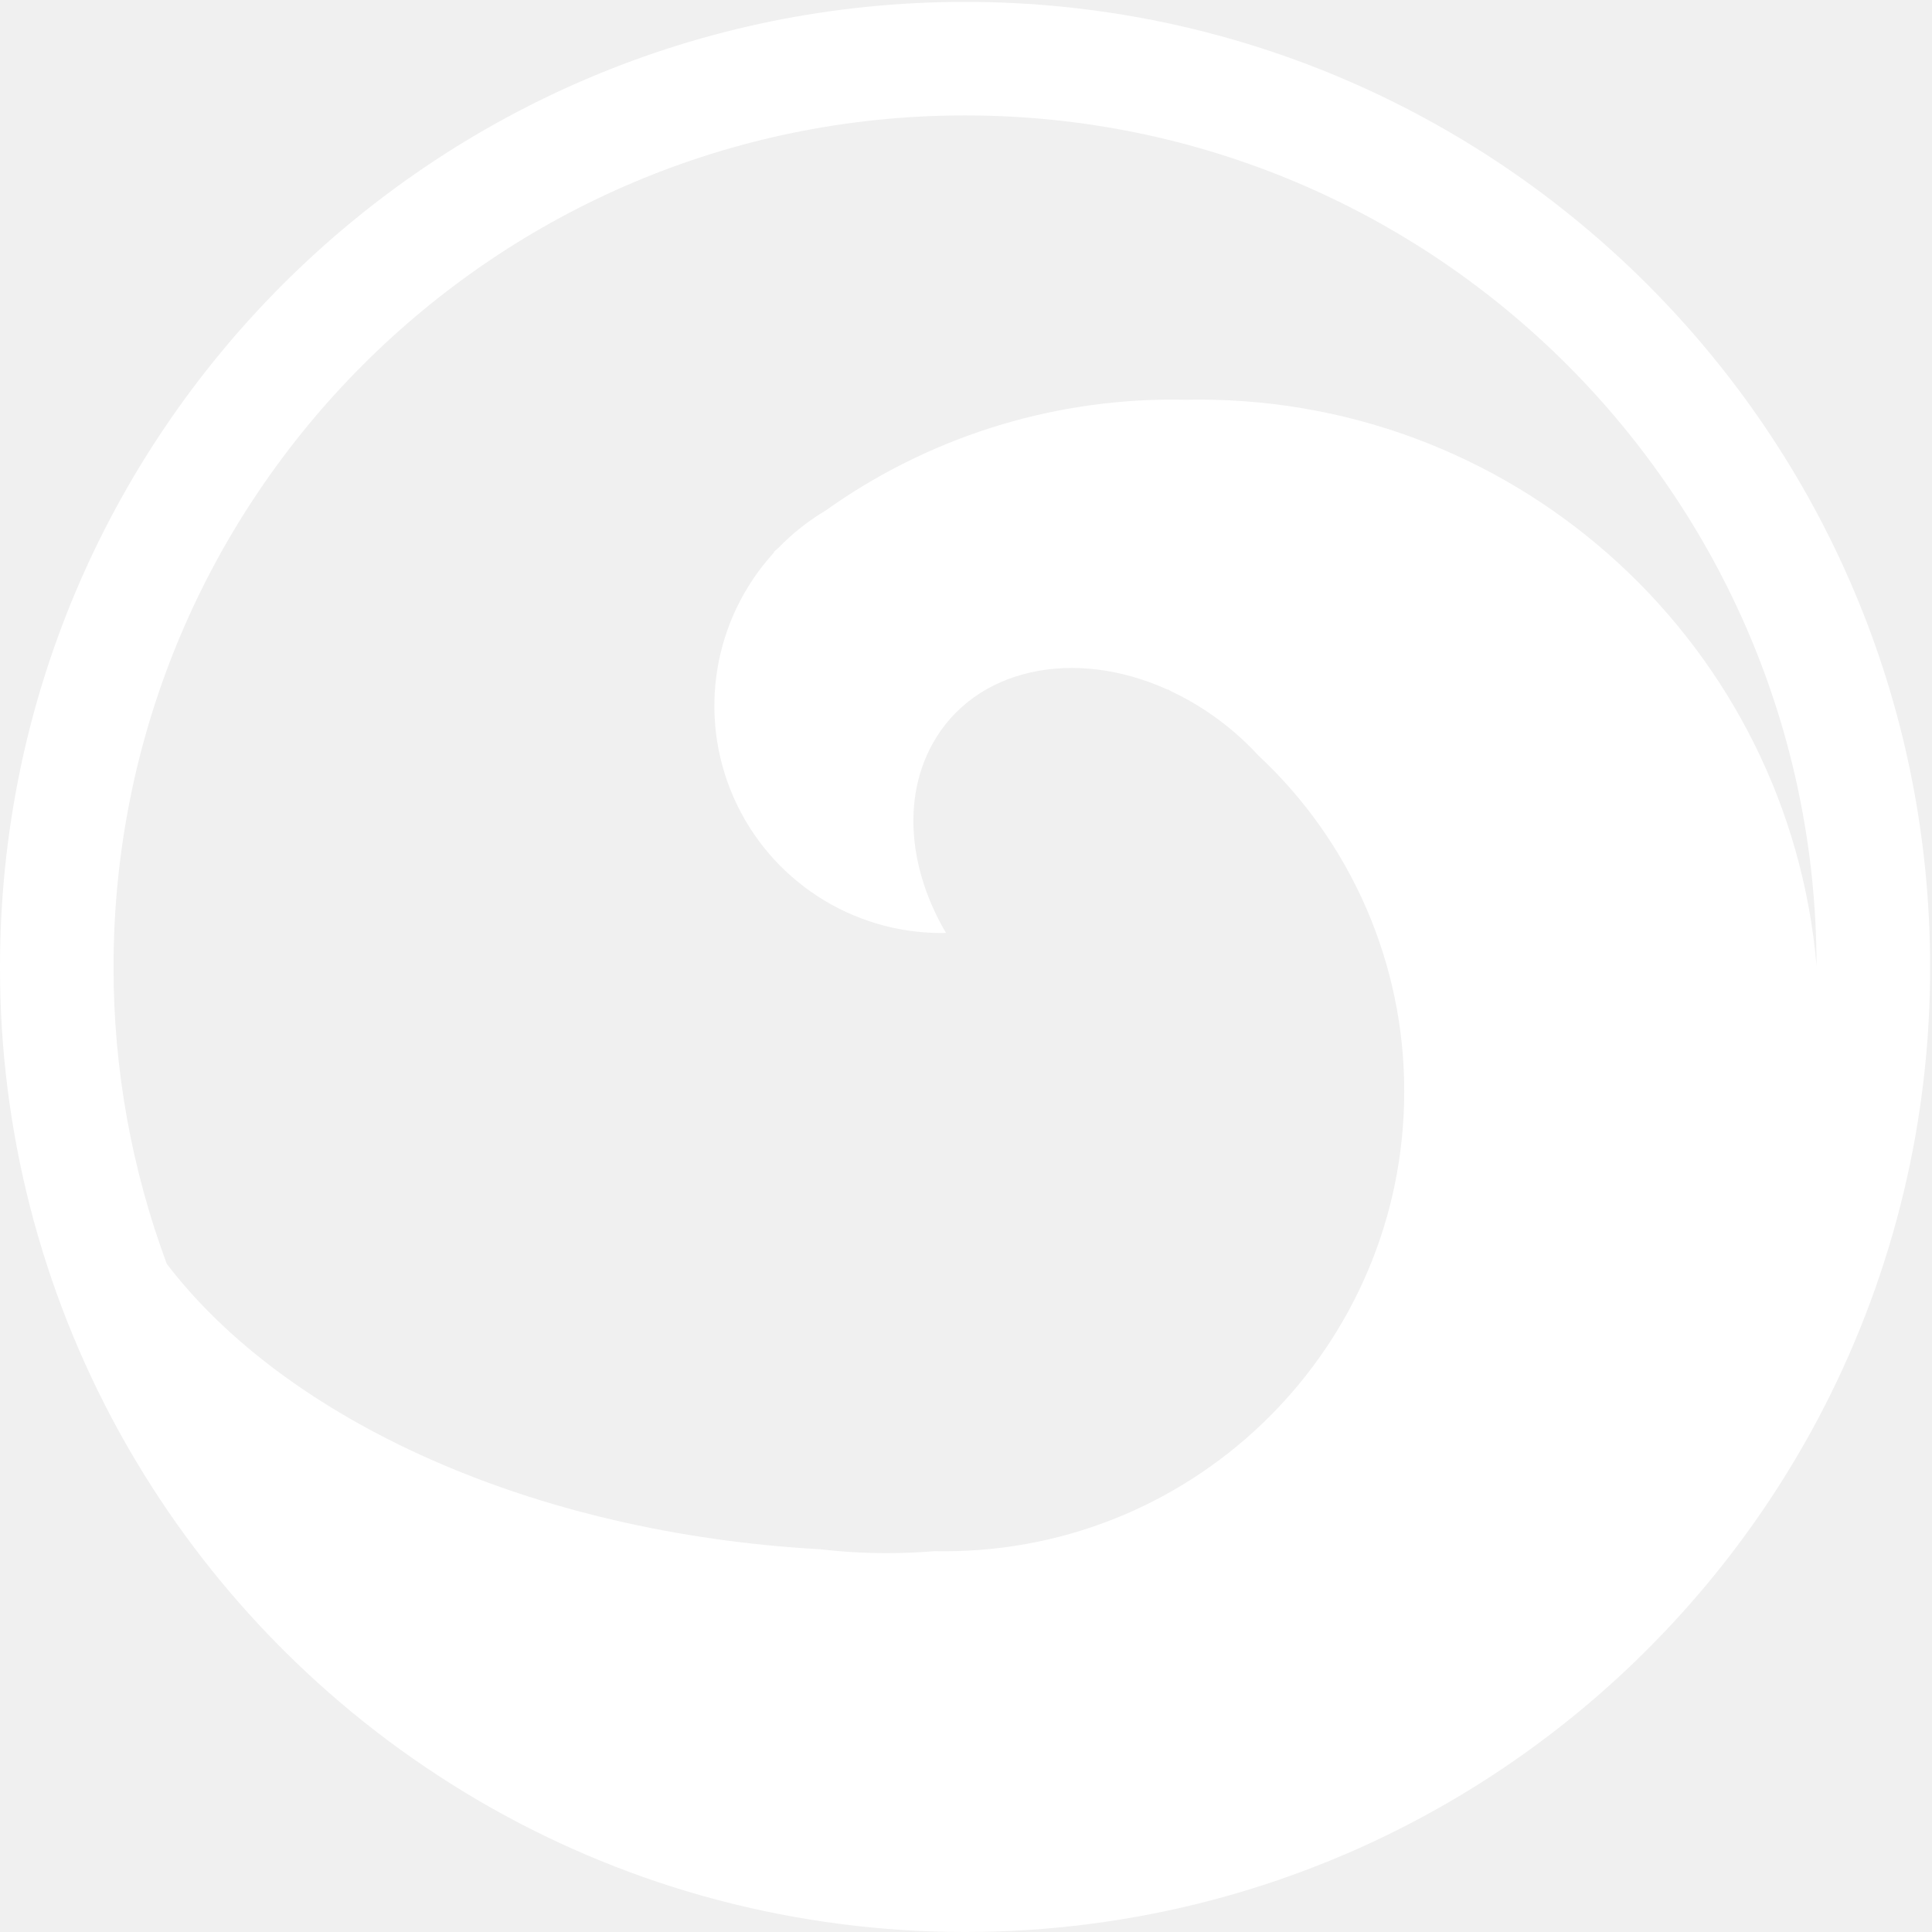
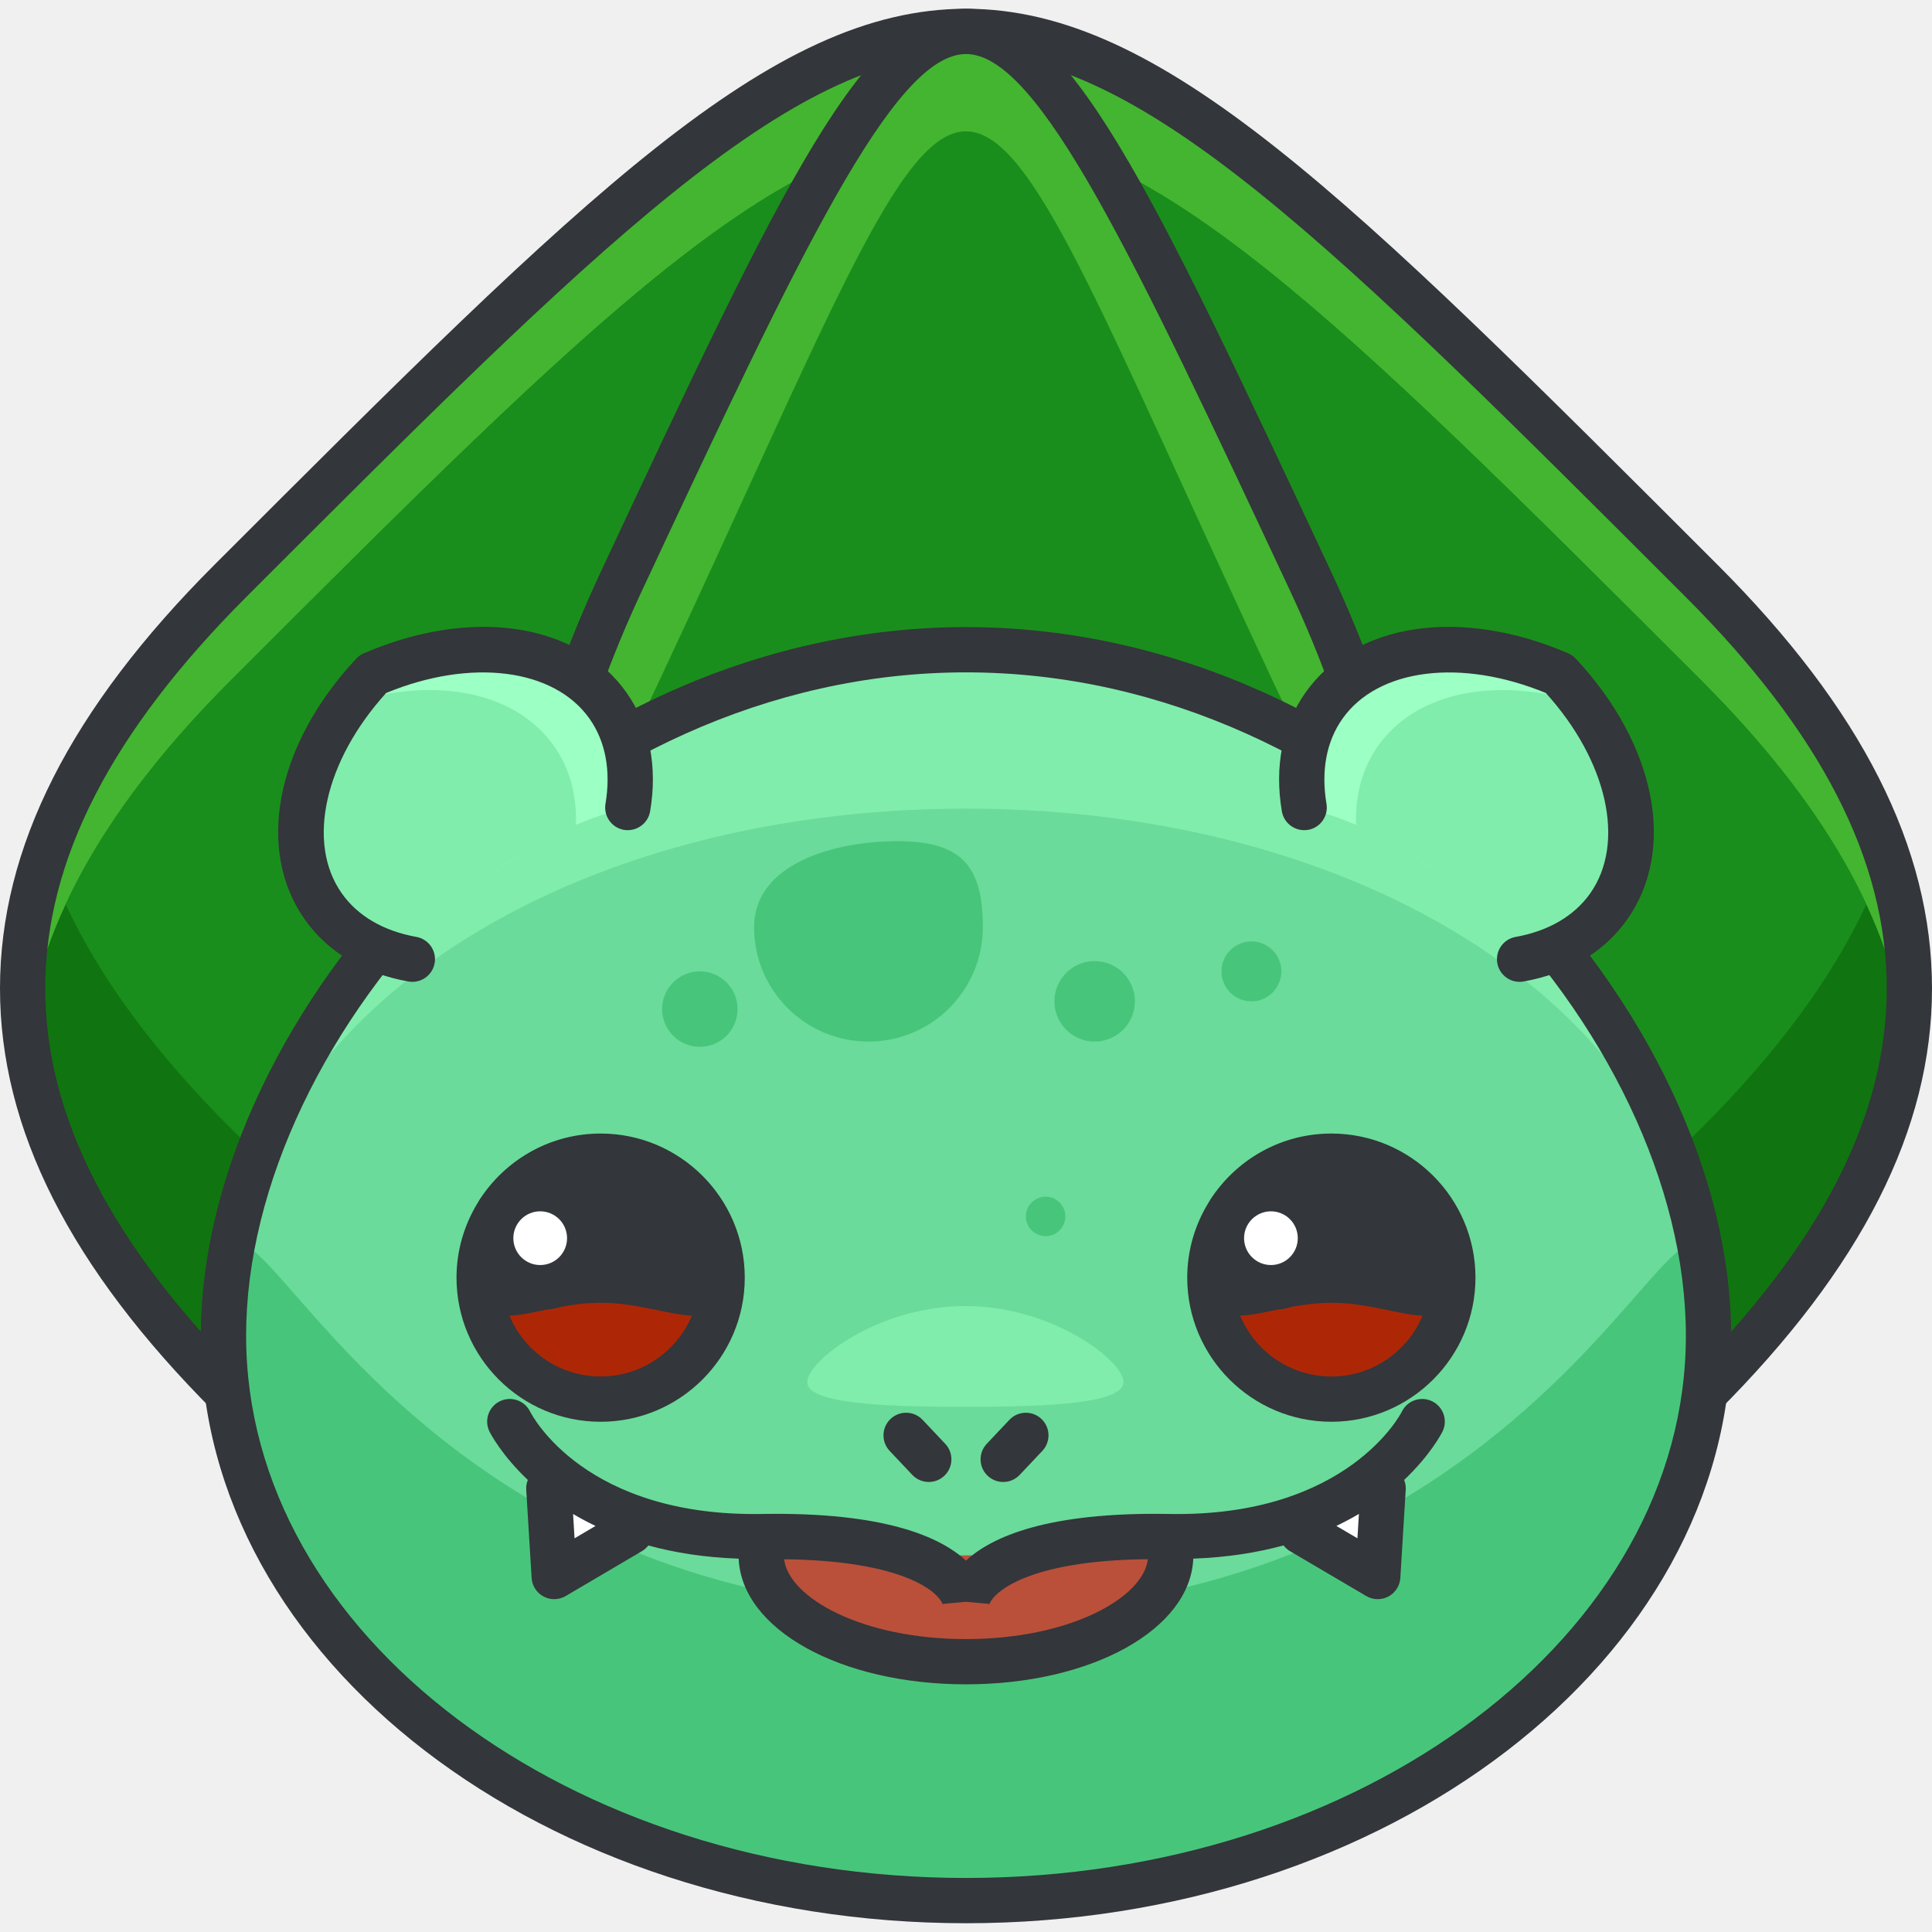
- <svg xmlns="http://www.w3.org/2000/svg" t="1575202564746" class="icon" viewBox="0 0 1024 1024" version="1.1" p-id="11927" width="128" height="128">
-   <defs>
-     <style type="text/css" />
-   </defs>
-   <path d="M967.054 745.335q-1.483 2.897-2.997 5.763c-0.307 0.579-0.62 1.156-0.929 1.734q-1.06 1.987-2.131 3.965c-0.39 0.715-0.786 1.428-1.18 2.141q-0.971 1.762-1.951 3.519c-0.429 0.764-0.863 1.525-1.299 2.286q-0.949 1.671-1.907 3.337-0.677 1.172-1.364 2.339-0.951 1.625-1.913 3.246-0.699 1.177-1.407 2.348-0.967 1.605-1.945 3.203-0.712 1.165-1.432 2.326-0.994 1.598-1.998 3.197-0.718 1.138-1.439 2.274-1.033 1.619-2.079 3.231-0.708 1.099-1.421 2.186-1.092 1.669-2.198 3.328c-0.453 0.679-0.899 1.36-1.358 2.037q-1.199 1.785-2.423 3.558c-0.4 0.584-0.799 1.173-1.199 1.755q-1.468 2.121-2.957 4.224c-0.245 0.346-0.486 0.694-0.73 1.04q-3.769 5.305-7.668 10.51c-0.311 0.415-0.626 0.825-0.938 1.238q-1.474 1.954-2.96 3.896c-0.413 0.536-0.83 1.069-1.246 1.604q-1.355 1.747-2.721 3.486c-0.459 0.581-0.921 1.159-1.383 1.738q-1.322 1.66-2.653 3.31-0.723 0.893-1.453 1.781-1.324 1.618-2.658 3.229-0.737 0.887-1.48 1.77-1.347 1.609-2.709 3.206-0.734 0.862-1.473 1.72-1.399 1.623-2.807 3.235c-0.474 0.541-0.948 1.085-1.425 1.624q-1.475 1.672-2.966 3.331c-0.44 0.49-0.877 0.98-1.318 1.468q-1.611 1.778-3.238 3.542l-1.099 1.199q-1.879 2.024-3.78 4.029c-0.206 0.216-0.408 0.435-0.613 0.65q-6.807 7.158-13.886 14.053l-0.366 0.353q-2.136 2.075-4.296 4.127c-0.28 0.266-0.562 0.529-0.843 0.799q-1.934 1.828-3.885 3.637c-0.352 0.326-0.705 0.648-1.058 0.973q-1.863 1.715-3.742 3.415-0.575 0.518-1.153 1.035-1.855 1.665-3.726 3.313l-1.172 1.027q-1.893 1.654-3.796 3.29l-1.123 0.961q-1.974 1.682-3.964 3.345c-0.331 0.276-0.66 0.553-0.992 0.828q-2.12 1.762-4.262 3.497l-0.735 0.599q-2.398 1.939-4.812 3.85l-0.227 0.181q-13.041 10.29-26.755 19.746l-0.158 0.108q-2.613 1.798-5.252 3.568l-0.471 0.314q-2.498 1.671-5.014 3.313l-0.606 0.394q-2.474 1.608-4.967 3.189l-0.621 0.393q-2.522 1.592-5.064 3.158l-0.525 0.324q-2.646 1.624-5.314 3.218l-0.292 0.175a509.962 509.962 0 0 1-53.521 27.773l-0.106 0.048q-3.023 1.346-6.064 2.654l-0.14 0.049a508.13 508.13 0 0 1-70.641 24.376 514.996 514.996 0 0 1-262.331 0 508.279 508.279 0 0 1-120.743-49.252 513.267 513.267 0 0 1-102.973-76.91l-0.042-0.04q-2.287-2.206-4.548-4.439l-0.06-0.06q-2.26-2.233-4.496-4.496l-0.042-0.042A513.614 513.614 0 0 1 72.63 775.354l-0.035-0.059q-1.641-2.734-3.249-5.495l-0.049-0.084q-1.606-2.757-3.18-5.535l-0.037-0.065q-1.586-2.802-3.139-5.626A509.193 509.193 0 0 1 0.001 512.498C0.001 230.005 229.006 0.999 511.5 0.999s511.499 229.006 511.499 511.499a509.348 509.348 0 0 1-55.945 232.836zM511.5 61.175C262.244 61.175 60.177 263.242 60.177 512.498a450.331 450.331 0 0 0 28.23 157.399c63.386 82.819 193.265 142.76 346.273 151.239a305.601 305.601 0 0 0 35.36 2.058q12.86 0 25.399-1.052 2.53 0.053 5.071 0.053c134.625 0 243.761-109.136 243.761-243.761a243.019 243.019 0 0 0-77.343-178.051A150.571 150.571 0 0 0 639.075 376.671a146.21 146.21 0 0 0-18.304-10.27c-0.578-0.328-1.144-0.674-1.724-0.999 0 0.063 0.007 0.127 0.011 0.191-49.6-22.541-102.488-11.634-124.795 28.648-16.284 29.41-12.288 67.305 7.133 100.214-0.799 0.015-1.583 0.06-2.382 0.06a120.373 120.373 0 0 1-88.813-201.635c-0.01-0.133-0.015-0.268-0.025-0.4 0.799-0.712 1.611-1.406 2.417-2.109A120.813 120.813 0 0 1 437.572 270.613 316.654 316.654 0 0 1 621.892 211.793c2.255 0 4.496 0.039 6.743 0.085 2.248-0.045 4.489-0.085 6.743-0.085 171.932 0 313.007 132.021 327.438 300.214C962.551 262.975 760.594 61.175 511.5 61.175z" fill="#ffffff" p-id="11928" />
+ <svg xmlns="http://www.w3.org/2000/svg" version="1.1" id="Layer_1" x="0px" y="0px" viewBox="0 0 128.041 128.041" style="enable-background:new 0 0 128.041 128.041;" xml:space="preserve">
+   <g>
+     <g>
+       <g>
+         <path style="fill:#43B530;" d="M112.767,38.491c18.363,18.363,18.365,35.658,0.002,54.022c-18.365,18.367-79.133,18.365-97.496,0     c-18.363-18.363-18.365-35.658,0-54.022C63.82-10.057,64.22-10.057,112.767,38.491z" />
+       </g>
+       <g>
+         <path style="fill:#107510;" d="M15.273,45.116C7.228,53.159,2.708,60.999,1.712,68.814c0.996,7.814,5.516,15.654,13.561,23.699     c18.363,18.365,79.131,18.367,97.496,0c8.043-8.043,12.563-15.883,13.559-23.697c-0.996-7.814-5.516-15.654-13.56-23.699     C64.22-3.432,63.82-3.432,15.273,45.116z" />
+       </g>
+       <g>
+         <path style="fill:#1A8E1C;" d="M15.273,45.116c-5.006,5.004-8.645,9.93-10.92,14.818c2.275,4.891,5.915,9.816,10.92,14.82     c18.363,18.365,79.131,18.367,97.496,0c5.004-5.004,8.643-9.93,10.919-14.818c-2.276-4.891-5.916-9.816-10.921-14.82     C64.22-3.432,63.82-3.432,15.273,45.116z" />
+       </g>
+       <g>
+         <path style="fill:#33363A;" d="M64.022,107.787c-0.001,0,0,0-0.002,0c-21.956,0-41.042-5.446-49.808-14.214     C4.649,84.01,0,74.828,0,65.502c0-9.326,4.648-18.509,14.212-28.071C38.747,12.895,51.062,0.58,64.02,0.58     s25.273,12.314,49.808,36.851c9.563,9.563,14.212,18.745,14.213,28.071s-4.648,18.509-14.211,28.071     C105.063,102.341,85.977,107.787,64.022,107.787z M64.02,3.58c-11.716,0-24.492,12.776-47.687,35.972     C7.361,48.524,3,57.012,3,65.502c0,8.489,4.361,16.978,13.333,25.95c8.225,8.226,26.497,13.335,47.687,13.335     c21.19,0.001,39.463-5.109,47.688-13.335c8.972-8.972,13.333-17.46,13.332-25.95c0-8.489-4.362-16.979-13.334-25.95l0,0     C88.512,16.357,75.736,3.58,64.02,3.58z" />
+       </g>
+     </g>
+     <g>
+       <g>
+         <path style="fill:#43B530;" d="M86.844,38.491c8.599,18.363,8.599,35.658,0.001,54.022c-8.599,18.367-37.051,18.365-45.648,0     c-8.599-18.363-8.6-35.658-0.001-54.022C63.927-10.057,64.114-10.057,86.844,38.491z" />
+       </g>
+       <g>
+         <path style="fill:#1A8E1C;" d="M43.696,45.116c-3.767,8.043-8.383,15.883-8.849,23.697c0.466,7.814,2.582,15.654,6.35,23.699     c8.598,18.365,37.05,18.367,45.648,0c3.766-8.043,5.883-15.883,6.349-23.697c-0.466-7.814-5.083-15.654-8.85-23.699     C61.614-3.432,66.427-3.432,43.696,45.116z" />
+       </g>
+       <g>
+         <path style="fill:#33363A;" d="M64.021,107.787C64.021,107.787,64.022,107.787,64.021,107.787     c-10.689,0-19.956-5.609-24.183-14.639c-8.833-18.862-8.833-36.433-0.001-55.293C51.82,12.263,57.291,0.58,64.021,0.58     c0,0,0,0,0,0c6.73,0,12.199,11.681,24.182,37.275c8.832,18.861,8.833,36.431,0.001,55.293     C83.977,102.178,74.709,107.787,64.021,107.787z M64.021,3.58c-4.822-0.001-11.087,13.38-21.466,35.547     c-8.425,17.993-8.425,34.755,0.001,52.75c3.728,7.963,11.954,12.91,21.466,12.91c9.512,0,17.737-4.947,21.465-12.91     c8.425-17.994,8.424-34.756-0.001-52.75l0,0C75.107,16.96,68.842,3.58,64.021,3.58z" />
+       </g>
+     </g>
+     <g>
+       <path style="fill:#80EDAC;" d="M113.229,88.519c0,20.676-22.032,37.441-49.209,37.441c-27.178,0-49.209-16.766-49.209-37.441    c0-20.68,22.031-45.459,49.209-45.459C91.197,43.06,113.229,67.839,113.229,88.519z" />
+     </g>
+     <g>
+       <path style="fill:#6ADB9A;" d="M113.229,88.519c0,20.676-22.032,37.441-49.209,37.441c-27.178,0-49.209-16.766-49.209-37.441    c0-20.68,22.031-34.928,49.209-34.928C91.197,53.591,113.229,67.839,113.229,88.519z" />
+     </g>
+     <g>
+       <path style="fill:#80EDAC;" d="M74.457,91.593c0,1.393-4.691,1.643-10.479,1.643S53.5,92.986,53.5,91.593    c0-1.394,4.691-5.037,10.479-5.037S74.457,90.198,74.457,91.593z" />
+     </g>
+     <g>
+       <path style="fill:#47C67B;" d="M113.229,88.519c0,20.676-22.032,37.441-49.209,37.441c-27.178,0-49.209-16.766-49.209-37.441    c0-20.682,6.261,18.34,49.209,18.34S113.229,67.837,113.229,88.519z" />
+     </g>
+     <g>
+       <path style="fill:#BA503A;" d="M77.603,103.081c0,3.893-6.082,7.047-13.583,7.047s-13.583-3.154-13.583-7.047" />
+     </g>
+     <g>
+       <path style="fill:#33363A;" d="M64.02,127.46c-27.961,0-50.709-17.469-50.709-38.941c0-21.27,22.62-46.959,50.709-46.959    s50.709,25.689,50.709,46.959C114.729,109.991,91.981,127.46,64.02,127.46z M64.02,44.56c-26.428,0-47.709,24.048-47.709,43.959    c0,19.818,21.402,35.941,47.709,35.941s47.709-16.123,47.709-35.941C111.729,68.608,90.448,44.56,64.02,44.56z" />
+     </g>
+     <g>
+       <path style="fill:#AD2707;" d="M47.858,84.675c0,4.449-3.605,8.051-8.052,8.051c-4.447,0-8.051-3.602-8.051-8.051    c0-4.447,3.604-8.051,8.051-8.051C44.252,76.624,47.858,80.228,47.858,84.675z" />
+     </g>
+     <g>
+       <circle style="fill:#FFFFFF;" cx="35.802" cy="82.058" r="3.281" />
+     </g>
+     <path style="fill:#33363A;" d="M39.806,75.124c-3.233,0-6.092,1.619-7.82,4.085c-0.119,0.158-0.222,0.325-0.321,0.498   c-0.888,1.45-1.41,3.147-1.41,4.968c0,5.267,4.285,9.551,9.551,9.551c5.267,0,9.552-4.284,9.552-9.551S45.073,75.124,39.806,75.124   z M39.806,91.226c-2.721,0-5.058-1.668-6.046-4.034c0.688-0.018,1.525-0.2,2.468-0.396c0.336-0.03,0.659-0.093,0.971-0.19   c0.819-0.148,1.694-0.267,2.608-0.267c2.413,0,4.572,0.813,6.047,0.853C44.865,89.558,42.527,91.226,39.806,91.226z" />
+     <circle style="fill:#FFFFFF;" cx="35.801" cy="82.059" r="1.78" />
+     <g>
+       <path style="fill:#AD2707;" d="M96.285,84.675c0,4.449-3.604,8.051-8.051,8.051c-4.447,0-8.052-3.602-8.052-8.051    c0-4.447,3.604-8.051,8.052-8.051C92.68,76.624,96.285,80.228,96.285,84.675z" />
+     </g>
+     <g>
+       <circle style="fill:#FFFFFF;" cx="84.229" cy="82.058" r="3.28" />
+     </g>
+     <path style="fill:#33363A;" d="M88.234,75.124c-3.24,0-6.104,1.625-7.832,4.099c-0.111,0.149-0.207,0.305-0.3,0.466   c-0.894,1.453-1.42,3.157-1.42,4.985c0,5.267,4.285,9.551,9.552,9.551c5.266,0,9.551-4.284,9.551-9.551S93.5,75.124,88.234,75.124z    M88.234,91.226c-2.721,0-5.059-1.668-6.047-4.034c0.688-0.018,1.524-0.2,2.467-0.396c0.337-0.03,0.661-0.093,0.974-0.19   c0.818-0.148,1.693-0.267,2.606-0.267c2.412,0,4.571,0.813,6.046,0.853C93.292,89.558,90.955,91.226,88.234,91.226z" />
+     <path style="fill:#FFFFFF;" d="M84.23,80.279c-0.982,0-1.781,0.798-1.781,1.779c0,0.982,0.799,1.781,1.781,1.781   c0.981,0,1.779-0.799,1.779-1.781C86.009,81.076,85.211,80.279,84.23,80.279z" />
+     <g>
+       <g>
+         <path style="fill:#33363A;" d="M61.553,98.216c-0.398,0-0.796-0.157-1.091-0.47l-1.5-1.588c-0.569-0.603-0.542-1.552,0.06-2.121     c0.603-0.568,1.552-0.542,2.121,0.061l1.5,1.588c0.569,0.603,0.542,1.552-0.06,2.121C62.292,98.08,61.922,98.216,61.553,98.216z" />
+       </g>
+       <g>
+         <path style="fill:#33363A;" d="M66.487,98.216c-0.37,0-0.74-0.136-1.03-0.409c-0.602-0.569-0.629-1.519-0.06-2.121l1.5-1.588     c0.569-0.602,1.518-0.628,2.121-0.061c0.602,0.569,0.629,1.519,0.06,2.121l-1.5,1.588C67.283,98.059,66.886,98.216,66.487,98.216     z" />
+       </g>
+     </g>
+     <g>
+       <g>
+         <g>
+           <path style="fill:#9CFFC4;" d="M33.55,57.243c2.6-1.83,5.369-3.064,8.057-3.723c0.418-2.48,0.033-4.844-1.305-6.744      c-2.901-4.123-9.328-4.807-15.596-2.104c-4.662,4.988-6.188,11.27-3.287,15.391c1.338,1.902,3.432,3.063,5.909,3.506      C28.855,61.261,30.952,59.072,33.55,57.243z" />
+         </g>
+         <g>
+           <path style="fill:#80EDAC;" d="M36.718,49.445c-2.596-3.689-8.016-4.617-13.618-2.836c-3.368,4.598-4.216,9.851-1.681,13.455      c1.112,1.582,2.751,2.643,4.693,3.213c1.126-1.205,2.656-0.191,4.107-1.213c0.425-0.299,0.607-2.711,1.041-2.979      c0.718-0.641,1.469-1.264,2.289-1.842c1.499-1.055,3.055-1.889,4.618-2.551C38.236,52.767,37.785,50.956,36.718,49.445z" />
+         </g>
+         <g>
+           <path style="fill:#33363A;" d="M27.331,65.07c-0.088,0-0.177-0.008-0.266-0.023c-2.975-0.532-5.351-1.957-6.872-4.119      c-3.271-4.647-1.897-11.591,3.418-17.278c0.141-0.15,0.312-0.271,0.501-0.353c7.148-3.083,14.146-2.03,17.417,2.617      c1.521,2.16,2.06,4.877,1.557,7.856c-0.137,0.816-0.916,1.36-1.728,1.23c-0.817-0.138-1.368-0.912-1.23-1.729      c0.368-2.184,0.004-4.131-1.052-5.632c-2.354-3.344-7.867-4.032-13.486-1.712c-4.083,4.506-5.297,9.929-2.944,13.272      c1.057,1.502,2.767,2.503,4.947,2.893c0.815,0.146,1.358,0.926,1.212,1.741C28.675,64.56,28.043,65.07,27.331,65.07z" />
+         </g>
+       </g>
+       <g>
+         <g>
+           <path style="fill:#9CFFC4;" d="M94.49,57.243c-2.601-1.83-5.369-3.064-8.057-3.723c-0.419-2.48-0.034-4.844,1.305-6.744      c2.9-4.123,9.328-4.807,15.596-2.104c4.661,4.988,6.188,11.27,3.287,15.391c-1.339,1.902-3.432,3.063-5.91,3.506      C99.185,61.261,97.087,59.072,94.49,57.243z" />
+         </g>
+         <g>
+           <path style="fill:#80EDAC;" d="M91.322,49.445c2.596-3.689,8.016-4.617,13.617-2.836c3.369,4.598,4.217,9.851,1.682,13.455      c-1.113,1.582-2.752,2.643-4.693,3.213c-1.127-1.205-2.656-0.191-4.107-1.213c-0.426-0.299-0.607-2.711-1.041-2.979      c-0.719-0.641-1.469-1.264-2.289-1.842c-1.5-1.055-3.055-1.889-4.619-2.551C89.804,52.767,90.255,50.956,91.322,49.445z" />
+         </g>
+         <g>
+           <path style="fill:#33363A;" d="M100.708,65.07c-0.712,0-1.345-0.51-1.475-1.236c-0.146-0.815,0.397-1.595,1.212-1.74      c2.179-0.39,3.89-1.39,4.948-2.893c2.353-3.343,1.138-8.767-2.944-13.272c-5.619-2.32-11.133-1.633-13.485,1.712      c-1.058,1.501-1.421,3.447-1.053,5.631C88.05,54.088,87.5,54.862,86.683,55c-0.817,0.13-1.591-0.413-1.729-1.229      c-0.503-2.98,0.035-5.697,1.558-7.858c3.269-4.646,10.269-5.698,17.416-2.616c0.189,0.081,0.36,0.202,0.502,0.353      c5.314,5.688,6.688,12.632,3.417,17.278c-1.522,2.163-3.898,3.587-6.873,4.119C100.885,65.062,100.796,65.07,100.708,65.07z" />
+         </g>
+       </g>
+     </g>
+     <g>
+       <path style="fill:#47C67B;" d="M57.556,69.029c-4.186,0-7.581-3.394-7.581-7.582c0-4.186,5.278-5.697,9.465-5.697    s5.697,1.512,5.697,5.697C65.137,65.634,61.743,69.029,57.556,69.029z" />
+     </g>
+     <g>
+       <circle style="fill:#47C67B;" cx="72.547" cy="66.361" r="2.667" />
+     </g>
+     <g>
+       <circle style="fill:#47C67B;" cx="82.935" cy="64.376" r="1.986" />
+     </g>
+     <g>
+       <circle style="fill:#47C67B;" cx="69.296" cy="80.616" r="1.308" />
+     </g>
+     <g>
+       <circle style="fill:#47C67B;" cx="46.381" cy="66.876" r="2.501" />
+     </g>
+     <g>
+       <polyline style="fill:#FFFFFF;" points="41.784,101.509 36.73,104.484 36.373,98.632   " />
+     </g>
+     <g>
+       <polyline style="fill:#FFFFFF;" points="86.256,101.509 91.31,104.484 91.668,98.632   " />
+     </g>
+     <path style="fill:#33363A;" d="M94.913,92.868c-0.745-0.363-1.643-0.057-2.007,0.688c-0.034,0.07-3.558,7.005-15.432,6.78   c-8.043-0.141-11.747,1.509-13.455,3.094c-1.708-1.581-5.411-3.226-13.452-3.094c-11.76,0.223-15.283-6.484-15.437-6.788   c-0.366-0.738-1.262-1.042-2.003-0.681c-0.744,0.364-1.052,1.263-0.688,2.007c0.069,0.142,0.813,1.568,2.542,3.207   c-0.079,0.198-0.12,0.414-0.106,0.642l0.357,5.852c0.032,0.521,0.332,0.987,0.792,1.232c0.221,0.117,0.463,0.176,0.705,0.176   c0.263,0,0.526-0.069,0.761-0.207l5.054-2.975c0.17-0.1,0.311-0.23,0.424-0.377c1.731,0.476,3.717,0.793,5.987,0.875   c0.201,4.687,6.737,8.328,15.064,8.328c8.328,0,14.866-3.642,15.064-8.33c2.269-0.085,4.253-0.403,5.982-0.878   c0.114,0.149,0.257,0.281,0.429,0.382l5.054,2.975c0.234,0.138,0.498,0.207,0.761,0.207c0.242,0,0.484-0.059,0.705-0.176   c0.46-0.245,0.761-0.712,0.792-1.232l0.357-5.852c0.014-0.227-0.027-0.443-0.106-0.642c1.731-1.639,2.473-3.065,2.543-3.207   C95.965,94.131,95.657,93.233,94.913,92.868z M38.078,101.949l-0.099-1.613c0.461,0.276,0.959,0.54,1.489,0.795L38.078,101.949z    M64.02,108.628c-6.89,0-11.746-2.736-12.053-5.291c7.982,0.091,10.318,2.208,10.532,3.063c-0.016-0.065-0.014-0.103-0.014-0.103   l1.536-0.14l1.536,0.14c0,0,0.002,0.037-0.014,0.103c0.214-0.854,2.567-2.992,10.532-3.066   C75.77,105.89,70.913,108.628,64.02,108.628z M89.962,101.949l-1.395-0.821c0.532-0.255,1.032-0.52,1.494-0.796L89.962,101.949z" />
+   </g>
+   <g>
+ </g>
+   <g>
+ </g>
+   <g>
+ </g>
+   <g>
+ </g>
+   <g>
+ </g>
+   <g>
+ </g>
+   <g>
+ </g>
+   <g>
+ </g>
+   <g>
+ </g>
+   <g>
+ </g>
+   <g>
+ </g>
+   <g>
+ </g>
+   <g>
+ </g>
+   <g>
+ </g>
+   <g>
+ </g>
</svg>
